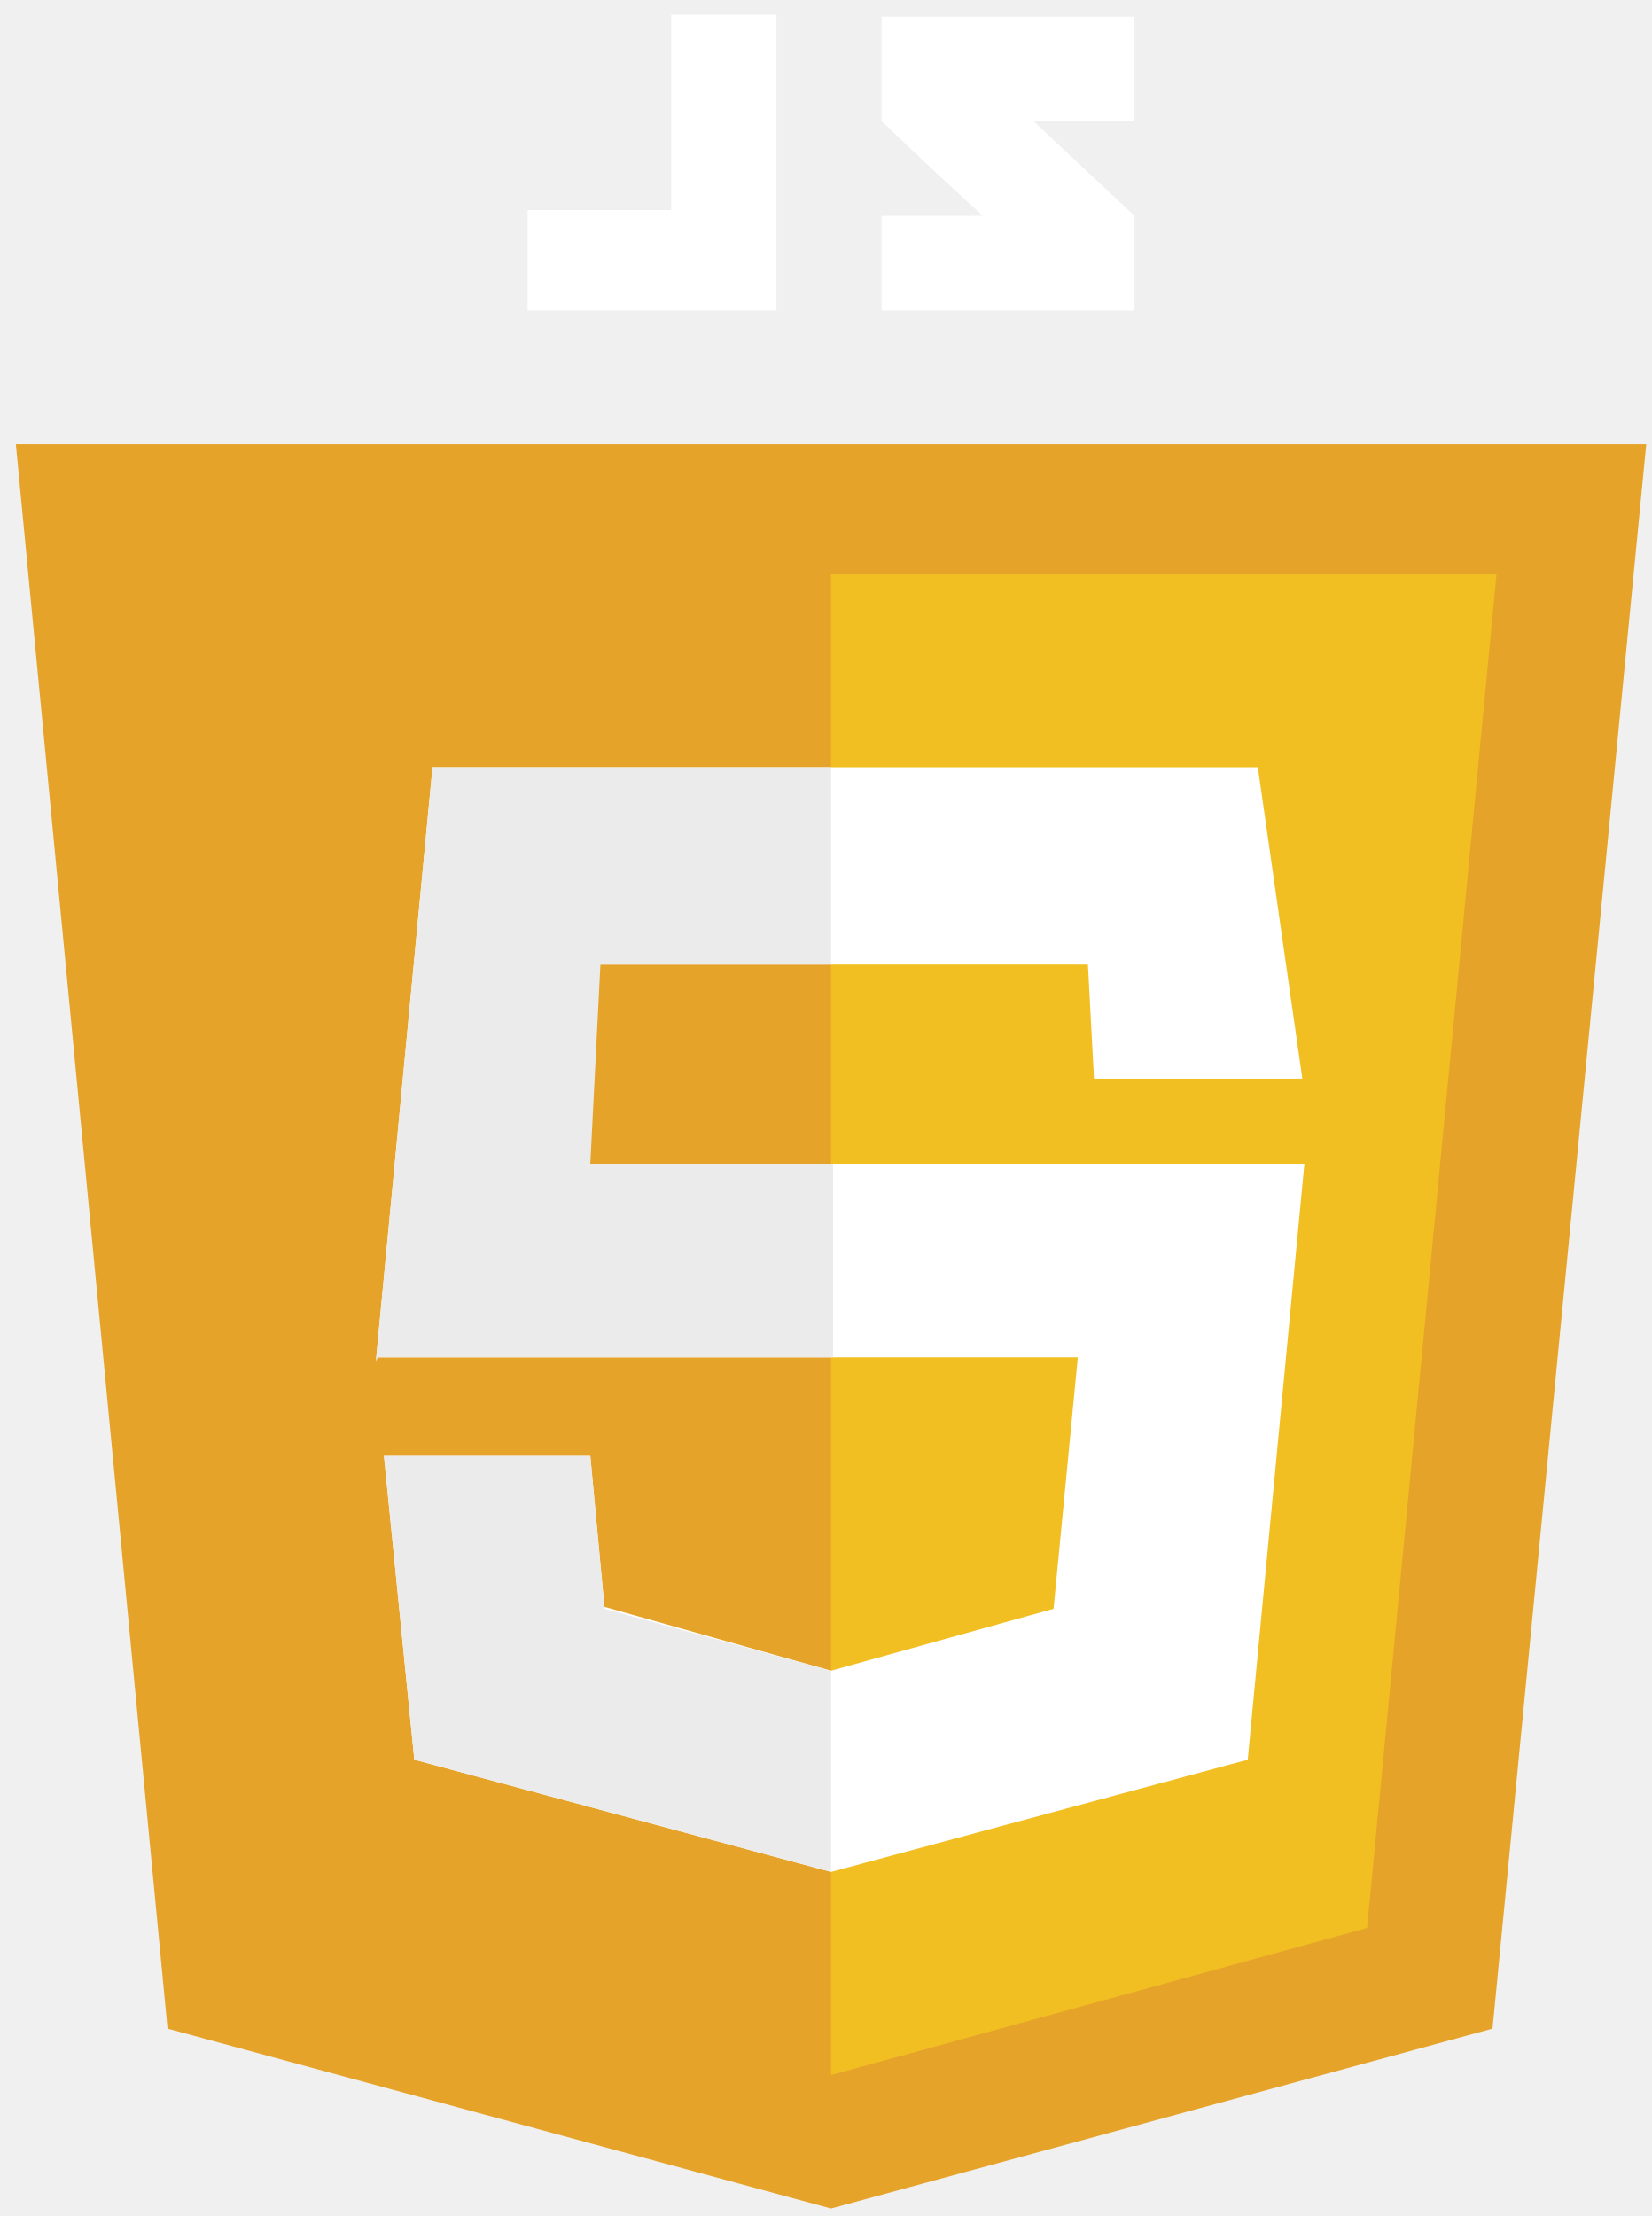
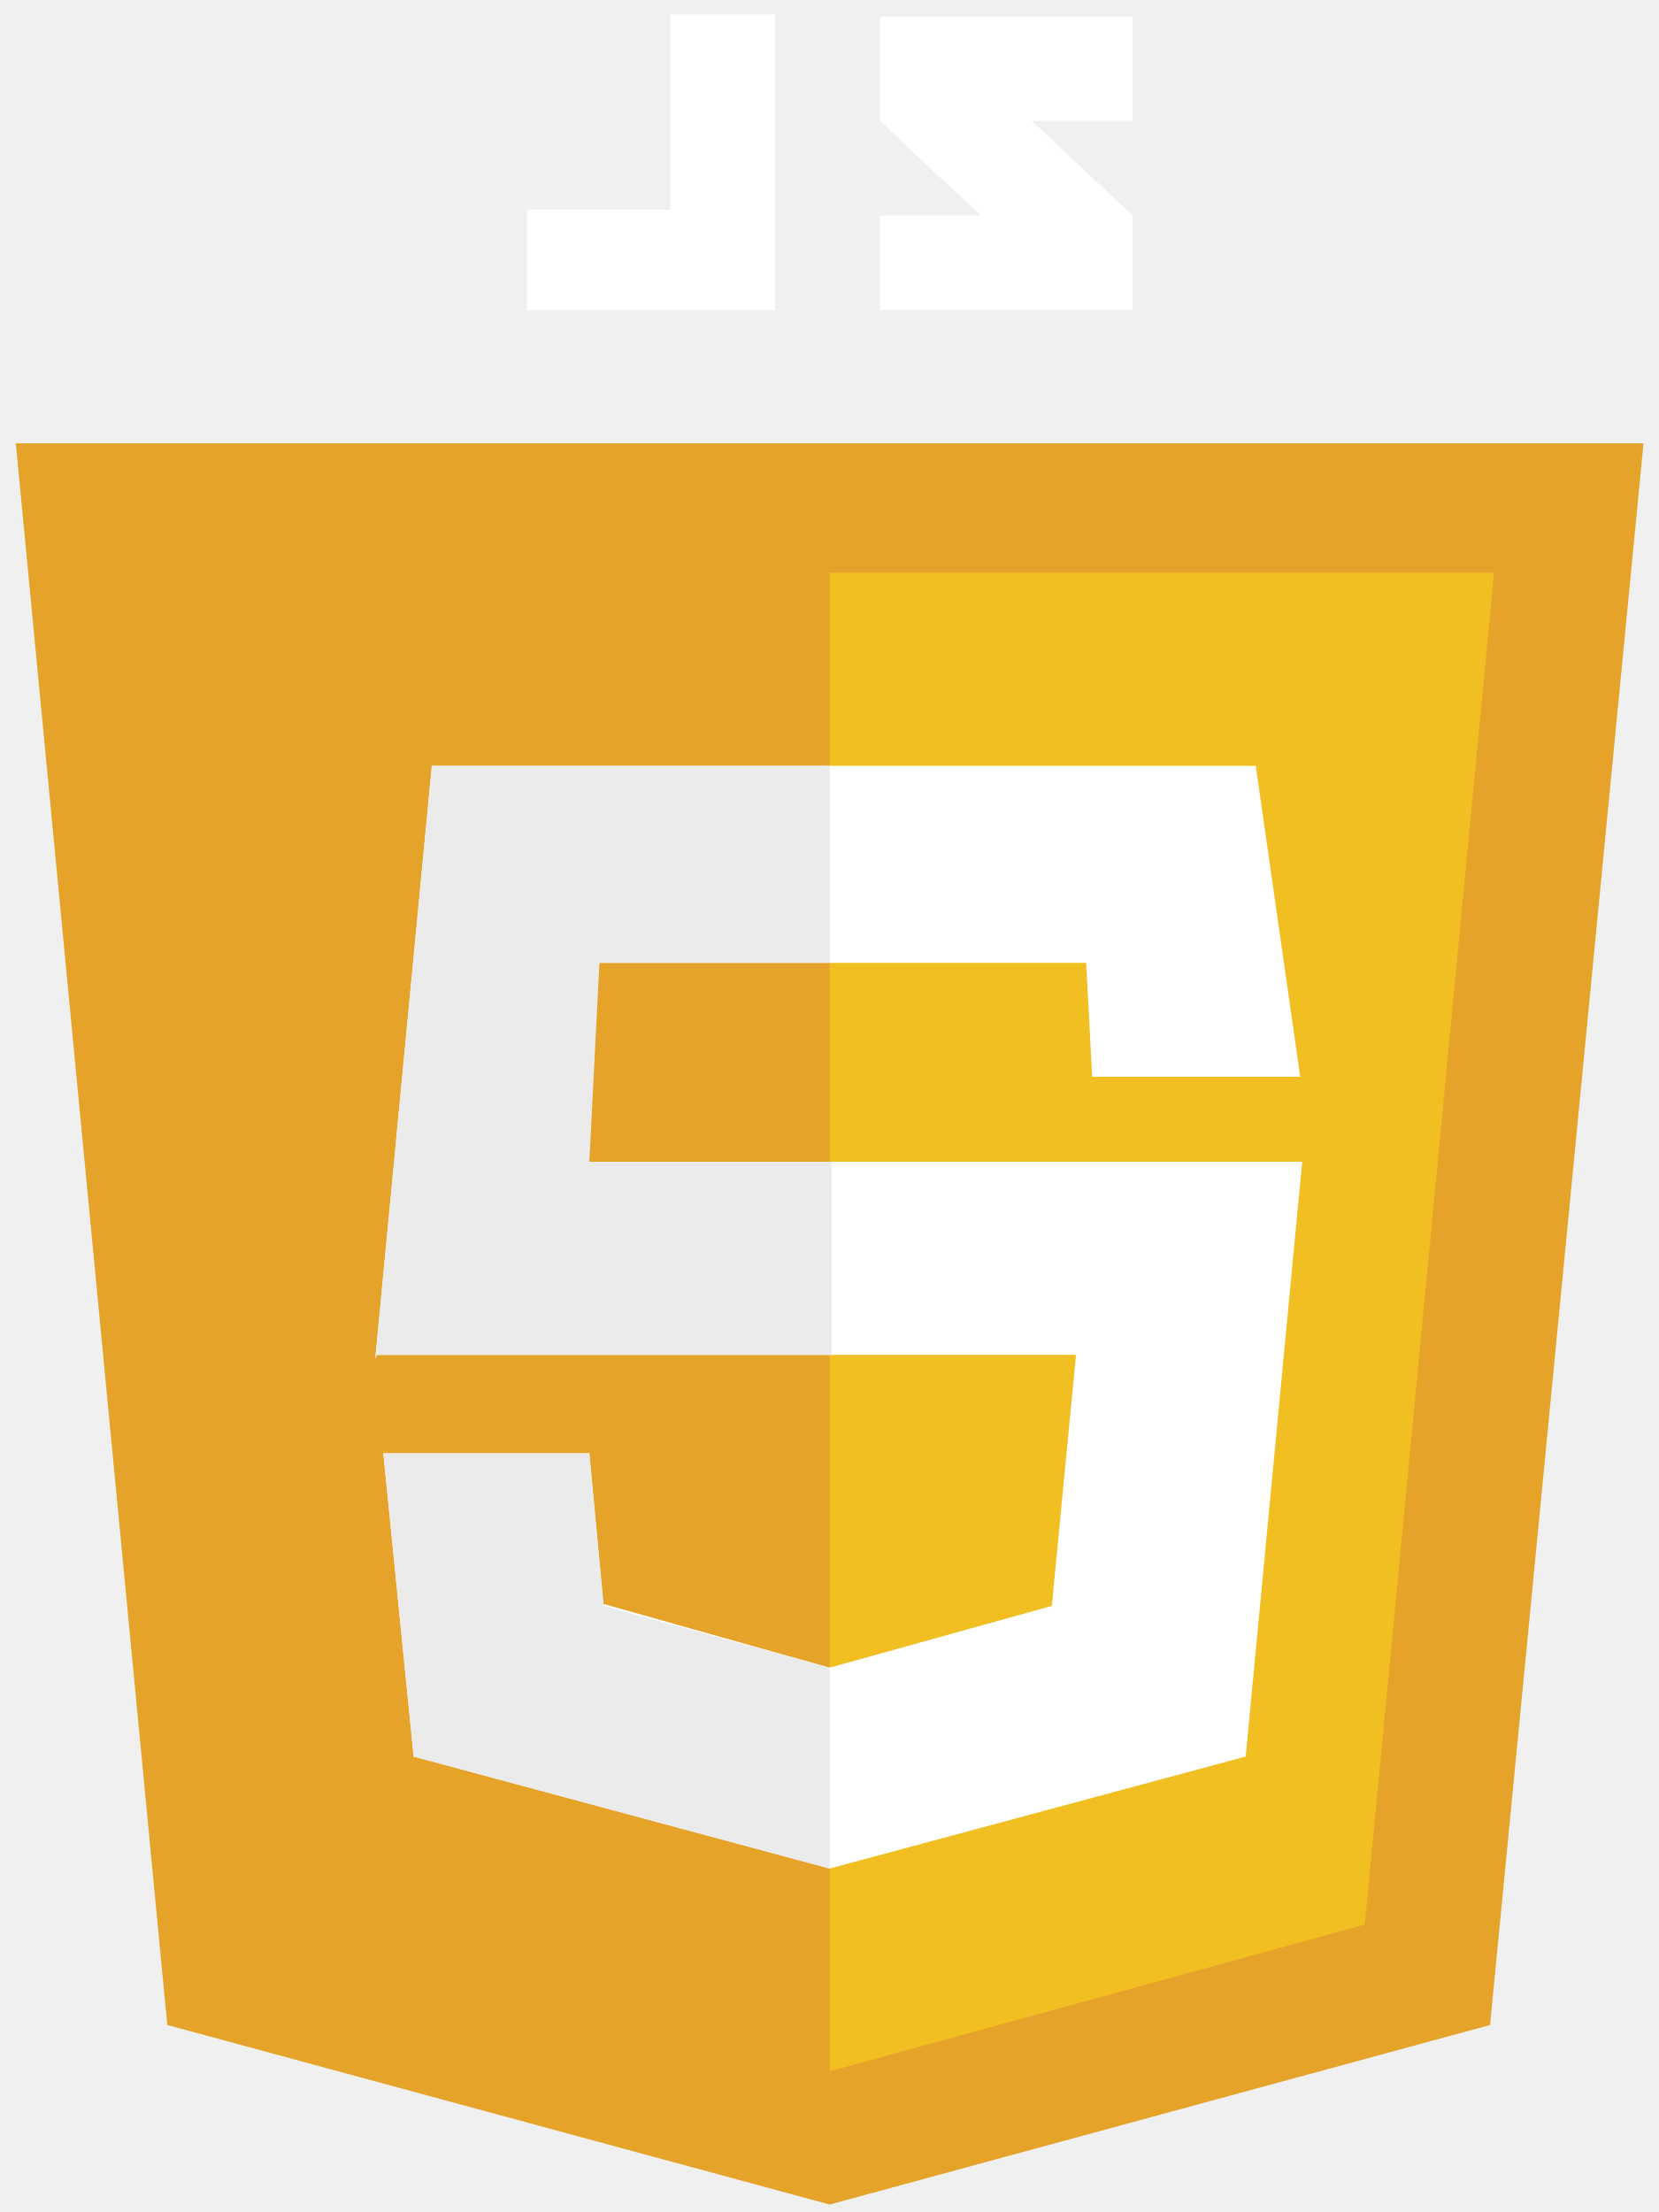
- <svg xmlns="http://www.w3.org/2000/svg" width="79" height="106" viewBox="0 0 79 106" fill="none">
-   <path d="M78.758 21.246H39.758H0.758L8.016 97.038L39.758 105.644L71.403 97.038L78.758 21.246Z" fill="#E6A329" />
-   <path d="M39.758 27.446V99.258L65.403 92.225L71.597 27.446H39.758Z" fill="#F1BF22" />
-   <path d="M60.177 36.7H20.693L17.983 65.111V64.926H51.564L50.403 76.956L39.758 79.918L28.919 76.864L28.241 69.645H18.37L19.822 84.174L39.758 89.542L59.693 84.174L62.403 55.671H26.887L27.37 46.139H52.048L52.338 51.599H62.306L60.177 36.7Z" fill="white" />
-   <path d="M39.758 36.7H20.693L17.983 65.111L18.08 64.926H39.854V55.671H28.241L28.725 46.139H39.758V36.7ZM28.241 69.645H18.37L19.822 84.174L39.758 89.542V79.918L28.919 76.956L28.241 69.645Z" fill="#EBEBEB" />
-   <path d="M32.112 10.048H25.241V14.86H32.112H35.886H37.144V0.701H32.112V10.048Z" fill="white" />
-   <path d="M54.274 0.793H42.177C42.177 0.793 42.177 3.292 42.177 5.791C43.822 7.364 44.597 8.104 47.016 10.325C45.661 10.325 42.177 10.325 42.177 10.325V14.86H54.274V10.325L49.435 5.791H54.274V0.793Z" fill="white" />
+ <svg xmlns="http://www.w3.org/2000/svg" width="30" height="40" viewBox="0 0 30 40" fill="none">
+   <g clip-path="url(#clip0_402:15)">
+     <path d="M29.72 8.017H15.003H0.286L3.025 36.618L15.003 39.865L26.945 36.618L29.72 8.017Z" fill="#E6A329" />
+     <path d="M15.003 10.357V37.456L24.68 34.802L27.017 10.357H15.003Z" fill="#F1BF22" />
+     <path d="M22.708 13.849H7.809L6.786 24.57V24.5H19.458L19.02 29.04L15.003 30.157L10.913 29.005L10.657 26.281H6.932L7.48 31.764L15.003 33.789L22.526 31.764L23.548 21.008H10.146L10.328 17.411H19.641L19.75 19.471H23.512L22.708 13.849Z" fill="white" />
+     <path d="M15.003 13.849H7.809L6.786 24.57L6.823 24.5H15.039V21.008H10.657L10.84 17.411H15.003V13.849ZM10.657 26.281H6.932L7.48 31.764L15.003 33.789V30.157L10.913 29.04L10.657 26.281Z" fill="#EBEBEB" />
+     <path d="M12.118 3.792H9.525V5.608H12.118H13.542H14.017V0.265H12.118V3.792Z" fill="white" />
+     <path d="M20.481 0.299H15.916C15.916 0.299 15.916 1.242 15.916 2.185C16.537 2.779 16.829 3.058 17.742 3.896C17.231 3.896 15.916 3.896 15.916 3.896V5.607H20.481V3.896L18.655 2.185H20.481V0.299Z" fill="white" />
+   </g>
+   <defs>
+     <clipPath id="clip0_402:15">
+       <rect width="29.811" height="40" fill="white" />
+     </clipPath>
+   </defs>
</svg>
